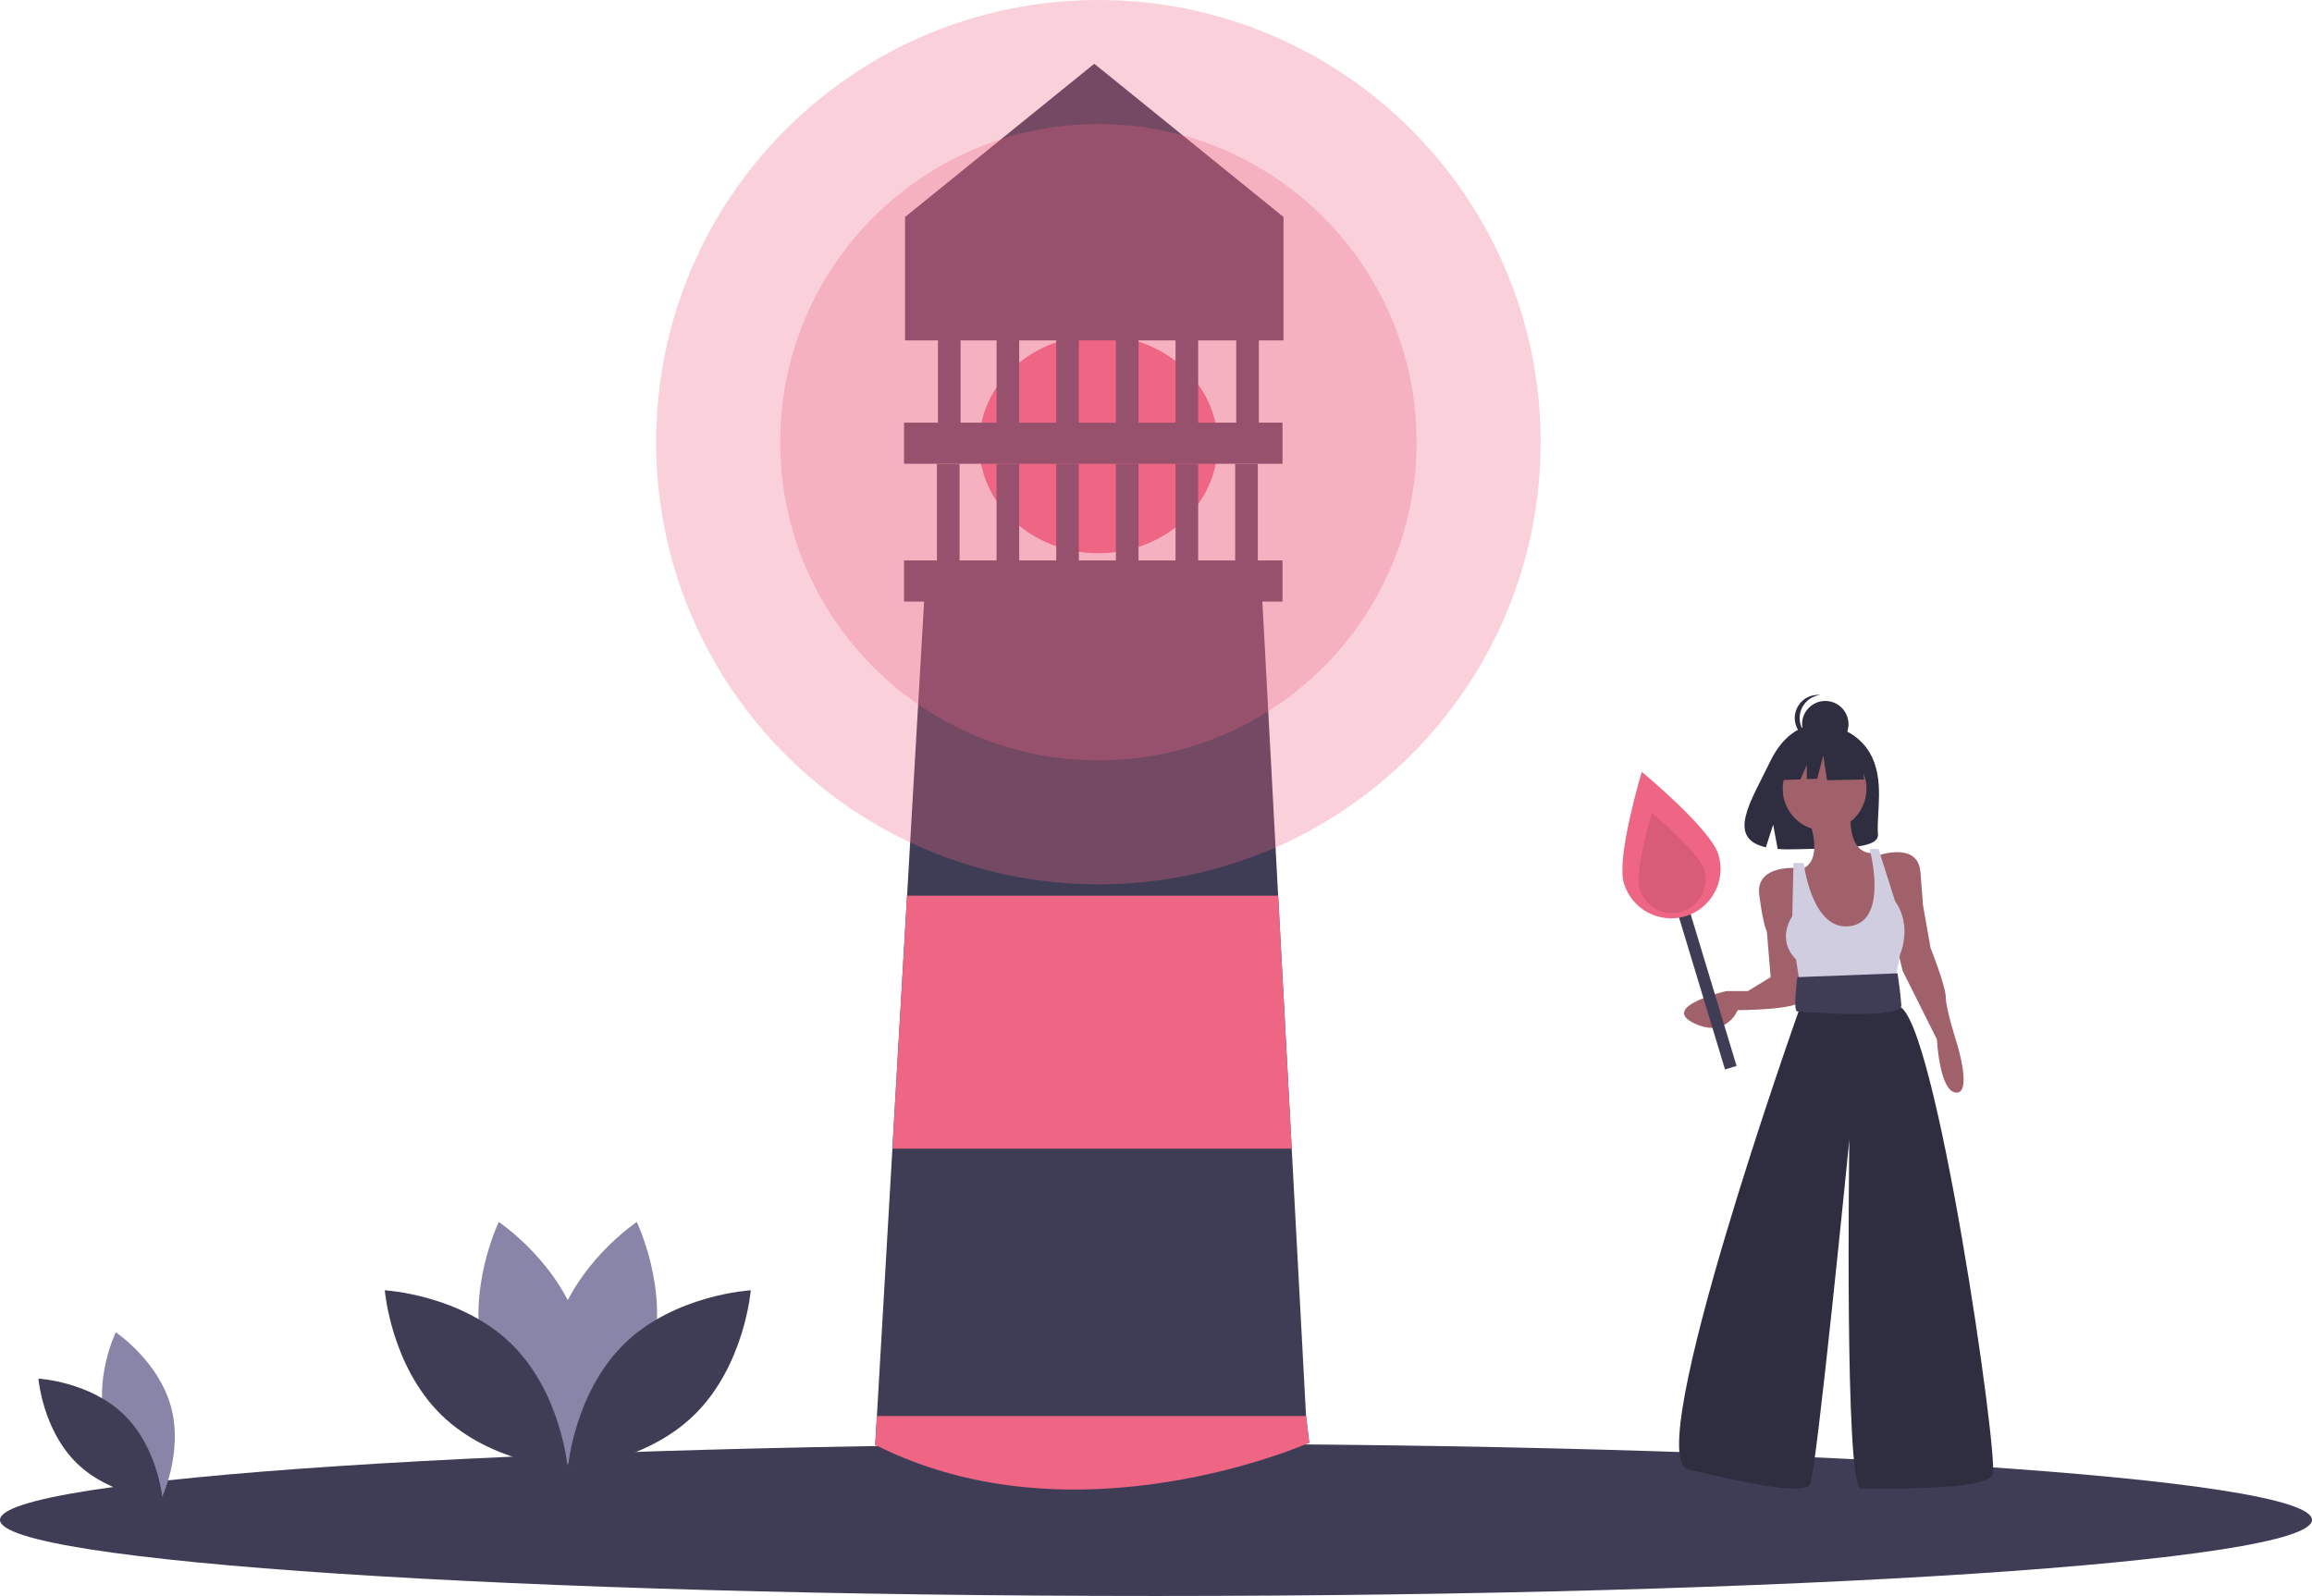
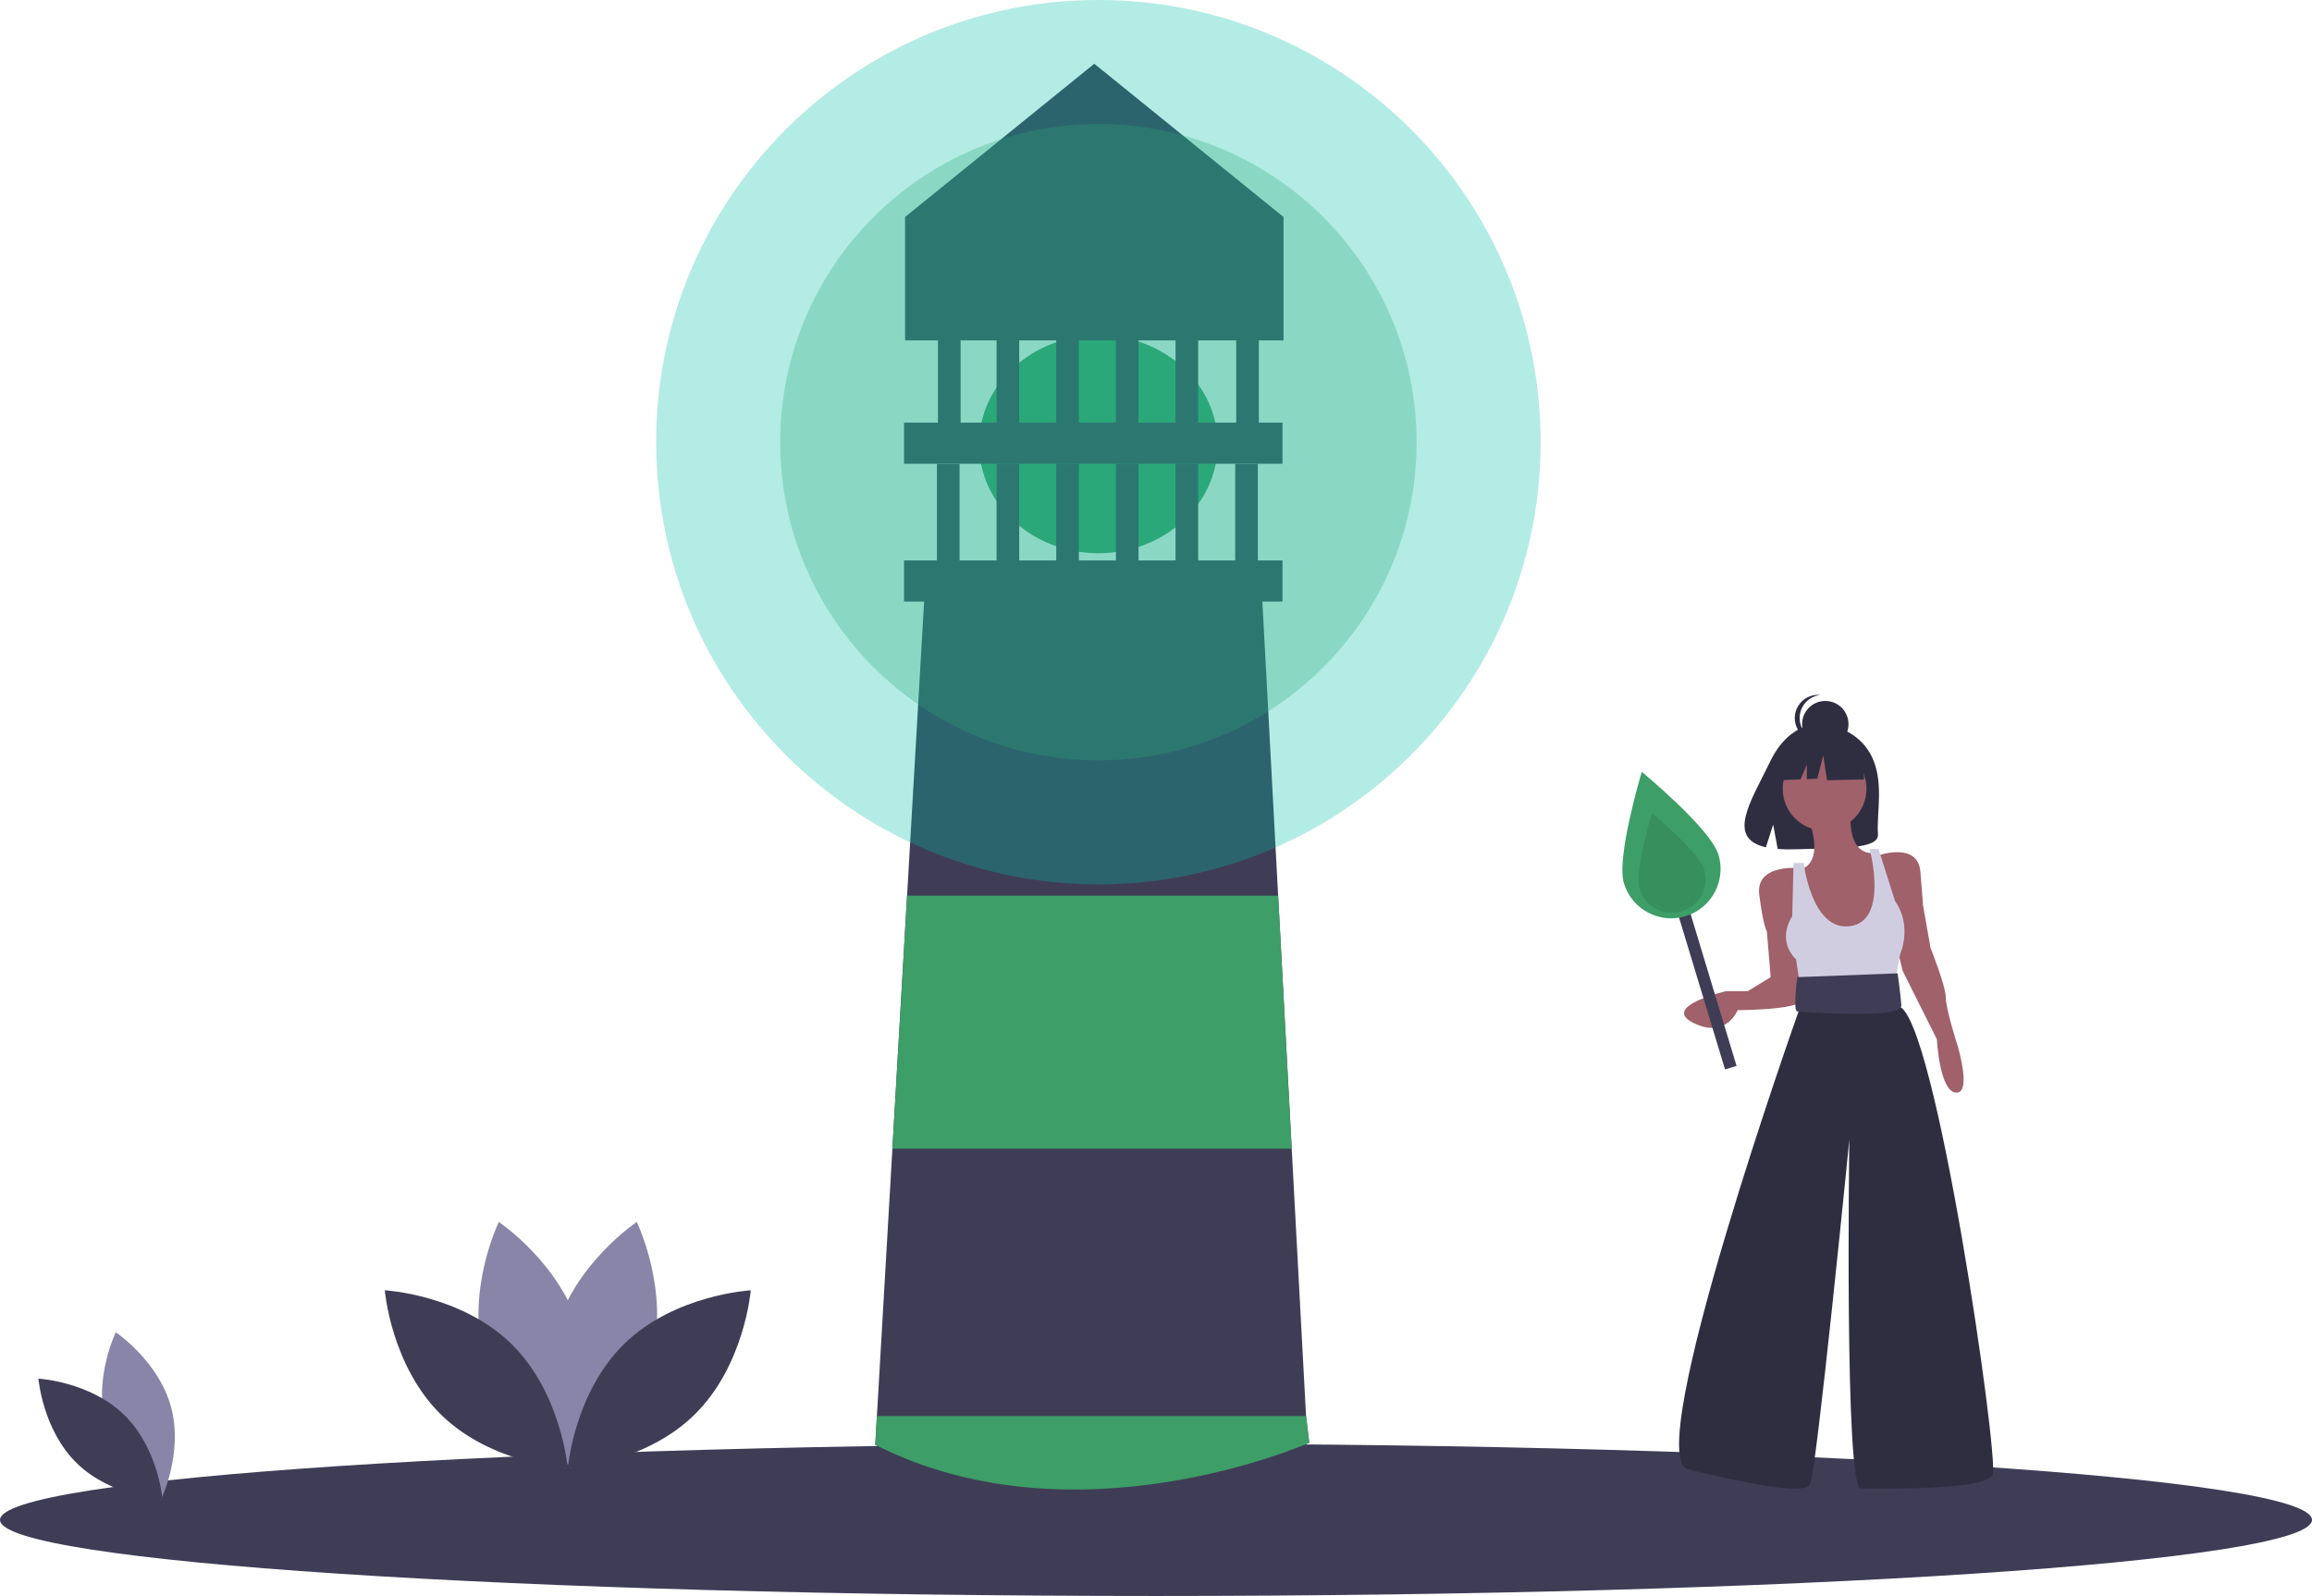
- <svg xmlns="http://www.w3.org/2000/svg" id="bd4103a6-87b0-4a08-8ab5-5811762a7009" data-name="Layer 1" width="1124" height="776" viewBox="0 0 1124 776">
-   <ellipse cx="562" cy="739" rx="562" ry="37" fill="#3f3d56" />
-   <ellipse cx="534" cy="216" rx="58" ry="53" fill="#ef6584" />
-   <path d="M674.5,763.5s-123.5,49.5-211,1l.81-14,7.54-130,7.13-123,8.52-147h164l7.88,147,6.6,123,6.97,130Z" transform="translate(-38 -62)" fill="#3f3d56" />
-   <path d="M463.5,350.5" transform="translate(-38 -62)" fill="none" stroke="#2f2e41" stroke-miterlimit="10" />
-   <path d="M674.5,763.5s-113.5,50.5-211,1l.81-14H672.95Z" transform="translate(-38 -62)" fill="#ef6584" />
-   <polygon points="627.98 558.5 433.85 558.5 440.98 435.5 621.38 435.5 627.98 558.5" fill="#ef6584" />
-   <rect x="439.5" y="272.5" width="184" height="20" fill="#3f3d56" />
-   <rect x="439.5" y="205.5" width="184" height="20" fill="#3f3d56" />
-   <rect x="455.5" y="225.5" width="11" height="52" fill="#3f3d56" />
-   <rect x="484.5" y="225.5" width="11" height="52" fill="#3f3d56" />
-   <rect x="513.5" y="225.5" width="11" height="52" fill="#3f3d56" />
-   <rect x="542.5" y="225.5" width="11" height="52" fill="#3f3d56" />
-   <rect x="571.5" y="225.5" width="11" height="52" fill="#3f3d56" />
-   <rect x="484.5" y="146" width="11" height="68.5" fill="#3f3d56" />
-   <rect x="513.5" y="146" width="11" height="68.5" fill="#3f3d56" />
-   <rect x="542.5" y="146" width="11" height="68.5" fill="#3f3d56" />
-   <rect x="571.5" y="146" width="11" height="68.5" fill="#3f3d56" />
-   <rect x="600.5" y="225.5" width="11" height="52" fill="#3f3d56" />
-   <rect x="456" y="154" width="11" height="61" fill="#3f3d56" />
-   <rect x="601" y="154" width="11" height="61" fill="#3f3d56" />
-   <polygon points="624 165.5 440 165.5 440 105.5 532 31 624 105.5 624 165.5" fill="#3f3d56" />
-   <circle cx="534" cy="215" r="154.695" fill="#ef6584" opacity="0.3" />
-   <circle cx="534" cy="215" r="215" fill="#ef6584" opacity="0.3" />
-   <path d="M89.409,754.734c6.073,22.45,26.875,36.354,26.875,36.354s10.955-22.495,4.882-44.945-26.875-36.354-26.875-36.354S83.335,732.284,89.409,754.734Z" transform="translate(-38 -62)" fill="#8985a8" />
-   <path d="M98.333,749.91c16.665,16.223,18.7,41.16,18.7,41.16S92.049,789.706,75.385,773.483,56.684,732.323,56.684,732.323,81.668,733.687,98.333,749.91Z" transform="translate(-38 -62)" fill="#3f3d56" />
-   <path d="M354.757,722.408c-8.953,33.096-39.62,53.593-39.62,53.593s-16.151-33.162-7.197-66.258,39.62-53.593,39.62-53.593S363.71,689.312,354.757,722.408Z" transform="translate(-38 -62)" fill="#8985a8" />
-   <path d="M273.309,722.408c8.953,33.096,39.62,53.593,39.62,53.593s16.151-33.162,7.197-66.258-39.62-53.593-39.62-53.593S264.356,689.312,273.309,722.408Z" transform="translate(-38 -62)" fill="#8985a8" />
-   <path d="M286.465,715.295c24.568,23.916,27.568,60.679,27.568,60.679s-36.831-2.011-61.399-25.927S225.066,689.369,225.066,689.369,261.897,691.38,286.465,715.295Z" transform="translate(-38 -62)" fill="#3f3d56" />
-   <path d="M341.601,715.295C317.034,739.211,314.033,775.975,314.033,775.975s36.831-2.011,61.399-25.927S403,689.369,403,689.369,366.169,691.38,341.601,715.295Z" transform="translate(-38 -62)" fill="#3f3d56" />
-   <path d="M946.958,427.973c-7.884-13.322-23.483-13.943-23.483-13.943s-15.2-1.944-24.951,18.346c-9.088,18.912-21.632,37.171-2.019,41.598l3.543-11.026,2.194,11.847a76.737,76.737,0,0,0,8.391.143c21.003-.678,41.005.198,40.361-7.338C950.138,457.581,954.544,440.791,946.958,427.973Z" transform="translate(-38 -62)" fill="#2f2e41" />
-   <circle cx="887.046" cy="383.501" r="20.358" fill="#a0616a" />
-   <path d="M916.718,458.765s9.253,21.591-3.084,25.91l12.338,40.715,20.975-1.234,5.552-13.572-1.234-20.358-1.851-13.572s-12.955,3.084-11.721-19.741Z" transform="translate(-38 -62)" fill="#a0616a" />
-   <path d="M911.783,484.057s-20.358-1.851-18.507,12.955,3.701,17.89,3.701,17.89l1.851,22.208-11.104,6.786H877.236s-32.079,7.403-16.039,15.422,21.591-6.169,21.591-6.169,29.611,0,31.462-4.935S911.783,484.057,911.783,484.057Z" transform="translate(-38 -62)" fill="#a0616a" />
-   <path d="M951.264,477.888s19.124-6.786,20.358,8.02,1.234,16.039,1.234,16.039l3.701,20.975s7.403,18.507,7.403,24.059,5.552,22.825,5.552,22.825,7.403,24.059-.617,23.442-9.253-25.91-9.253-25.91l-16.656-33.313-4.935-20.358Z" transform="translate(-38 -62)" fill="#a0616a" />
-   <path d="M914.867,481.59h-4.935l-.617,25.91s-8.02,11.104,1.851,20.975l2.468,16.039,45.034-1.851,3.084-16.656s6.169-13.572-2.468-25.91L951.264,474.804h-4.318s10.002,36.877-11.104,37.631C918.569,513.052,914.867,481.59,914.867,481.59Z" transform="translate(-38 -62)" fill="#d0cde1" />
-   <path d="M916.101,541.429l-3.701,12.338S835.287,770.915,858.729,776.468s56.138,12.955,59.222,7.403,19.124-167.797,19.124-167.797-2.468,169.647,5.552,169.647,61.073,1.234,64.157-6.786-27.76-222.701-45.651-227.636l-4.935-11.104Z" transform="translate(-38 -62)" fill="#2f2e41" />
-   <path d="M960.518,535.26l-48.735,1.851s-2.224,16.656,0,16.656c.617,0,51.203,4.318,50.586-3.084S960.518,535.26,960.518,535.26Z" transform="translate(-38 -62)" fill="#3f3d56" />
-   <circle cx="887.384" cy="352.097" r="11.279" fill="#2f2e41" />
-   <path d="M912.918,411.129a11.279,11.279,0,0,1,10.091-11.215,11.279,11.279,0,1,0,0,22.43A11.279,11.279,0,0,1,912.918,411.129Z" transform="translate(-38 -62)" fill="#2f2e41" />
-   <polygon points="905.472 364.689 890.062 356.616 868.78 359.919 864.377 379.366 875.338 378.944 878.4 371.799 878.4 378.826 883.457 378.632 886.392 367.257 888.227 379.366 906.206 378.999 905.472 364.689" fill="#2f2e41" />
-   <rect x="863.757" y="494.973" width="5.869" height="88.038" transform="translate(-156.9606 212.1215) rotate(-16.83579)" fill="#3f3d56" />
-   <path d="M873.438,477.548A24.01,24.01,0,0,1,827.475,491.456c-3.841-12.692,8.697-54.159,8.697-54.159S869.597,464.856,873.438,477.548Z" transform="translate(-38 -62)" fill="#ef6584" />
-   <path d="M866.435,484.754a16.346,16.346,0,1,1-31.29,9.468c-2.615-8.641,5.921-36.87,5.921-36.87S863.821,476.113,866.435,484.754Z" transform="translate(-38 -62)" opacity="0.1" />
+ <svg xmlns="http://www.w3.org/2000/svg" id="eBEUeSiLnIK1" viewBox="0 0 1124 776" shape-rendering="geometricPrecision" text-rendering="geometricPrecision">
+   <style>#eBEUeSiLnIK23_ts {animation: eBEUeSiLnIK23_ts__ts 6000ms linear infinite normal forwards}@keyframes eBEUeSiLnIK23_ts__ts { 0% {transform: translate(534px,215px) scale(1,1)} 27.778% {transform: translate(534px,215px) scale(5,5)} 55.556% {transform: translate(534px,215px) scale(1,1)} 83.333% {transform: translate(534px,215px) scale(5,5)} 88.889% {transform: translate(534px,215px) scale(2.333333,2.333333)} 91.667% {transform: translate(534px,215px) scale(1.666667,1.666667)} 94.444% {transform: translate(534px,215px) scale(1,1)} 97.222% {transform: translate(534px,215px) scale(1,1)} 100% {transform: translate(534px,215px) scale(1,1)}} #eBEUeSiLnIK23 {animation: eBEUeSiLnIK23_c_o 6000ms linear infinite normal forwards}@keyframes eBEUeSiLnIK23_c_o { 0% {opacity: 1} 25% {opacity: 0} 27.778% {opacity: 0} 55.556% {opacity: 0} 58.333% {opacity: 1} 80.556% {opacity: 1} 83.333% {opacity: 0} 88.889% {opacity: 0} 91.667% {opacity: 0} 94.444% {opacity: 0} 97.222% {opacity: 1} 100% {opacity: 1}} #eBEUeSiLnIK25_ts {animation: eBEUeSiLnIK25_ts__ts 6000ms linear infinite normal forwards}@keyframes eBEUeSiLnIK25_ts__ts { 0% {transform: translate(534px,215px) scale(1,1)} 2.778% {transform: translate(534px,215px) scale(1,1)} 30.556% {transform: translate(534px,215px) scale(3.5,3.5)} 66.667% {transform: translate(534px,215px) scale(1,1)} 88.889% {transform: translate(534px,215px) scale(3.5,3.5)} 94.444% {transform: translate(534px,215px) scale(1,1)} 100% {transform: translate(534px,215px) scale(1,1)}} #eBEUeSiLnIK25 {animation: eBEUeSiLnIK25_c_o 6000ms linear infinite normal forwards}@keyframes eBEUeSiLnIK25_c_o { 0% {opacity: 1} 2.778% {opacity: 1} 27.778% {opacity: 1} 30.556% {opacity: 0} 66.667% {opacity: 0} 69.444% {opacity: 1} 88.889% {opacity: 0} 91.667% {opacity: 0} 94.444% {opacity: 0} 97.222% {opacity: 1} 100% {opacity: 1}}</style>
+   <ellipse id="eBEUeSiLnIK2" rx="562" ry="37" transform="matrix(1 0 0 1 562 739)" fill="rgb(63,61,86)" stroke="none" stroke-width="1" />
+   <ellipse id="eBEUeSiLnIK3" rx="58" ry="53" transform="matrix(1 0 0 1 534 216)" fill="rgb(61,158,103)" stroke="none" stroke-width="1" />
+   <path id="eBEUeSiLnIK4" d="M674.5,763.5C674.5,763.5,551,813,463.5,764.5L464.31,750.5L471.85,620.5L478.98,497.5L487.5,350.5L651.5,350.5L659.38,497.5L665.98,620.5L672.95,750.5Z" transform="matrix(1 0 0 1 -38 -62)" fill="rgb(63,61,86)" stroke="none" stroke-width="1" />
+   <path id="eBEUeSiLnIK5" d="" transform="matrix(1 0 0 1 -38 -62)" fill="none" stroke="rgb(47,46,65)" stroke-width="1" stroke-miterlimit="10" />
+   <path id="eBEUeSiLnIK6" d="M674.5,763.5C674.5,763.5,561,814,463.5,764.5L464.31,750.5L672.95,750.5Z" transform="matrix(1 0 0 1 -38 -62)" fill="rgb(61,158,103)" stroke="none" stroke-width="1" />
+   <polygon id="eBEUeSiLnIK7" points="627.98,558.5 433.85,558.5 440.98,435.5 621.38,435.5 627.98,558.5" fill="rgb(61,158,103)" stroke="none" stroke-width="1" />
+   <rect id="eBEUeSiLnIK8" width="184" height="20" rx="0" ry="0" transform="matrix(1 0 0 1 439.5 272.5)" fill="rgb(63,61,86)" stroke="none" stroke-width="1" />
+   <rect id="eBEUeSiLnIK9" width="184" height="20" rx="0" ry="0" transform="matrix(1 0 0 1 439.5 205.5)" fill="rgb(63,61,86)" stroke="none" stroke-width="1" />
+   <rect id="eBEUeSiLnIK10" width="11" height="52" rx="0" ry="0" transform="matrix(1 0 0 1 455.5 225.5)" fill="rgb(63,61,86)" stroke="none" stroke-width="1" />
+   <rect id="eBEUeSiLnIK11" width="11" height="52" rx="0" ry="0" transform="matrix(1 0 0 1 484.5 225.5)" fill="rgb(63,61,86)" stroke="none" stroke-width="1" />
+   <rect id="eBEUeSiLnIK12" width="11" height="52" rx="0" ry="0" transform="matrix(1 0 0 1 513.5 225.5)" fill="rgb(63,61,86)" stroke="none" stroke-width="1" />
+   <rect id="eBEUeSiLnIK13" width="11" height="52" rx="0" ry="0" transform="matrix(1 0 0 1 542.5 225.5)" fill="rgb(63,61,86)" stroke="none" stroke-width="1" />
+   <rect id="eBEUeSiLnIK14" width="11" height="52" rx="0" ry="0" transform="matrix(1 0 0 1 571.5 225.5)" fill="rgb(63,61,86)" stroke="none" stroke-width="1" />
+   <rect id="eBEUeSiLnIK15" width="11" height="68.5" rx="0" ry="0" transform="matrix(1 0 0 1 484.5 146)" fill="rgb(63,61,86)" stroke="none" stroke-width="1" />
+   <rect id="eBEUeSiLnIK16" width="11" height="68.5" rx="0" ry="0" transform="matrix(1 0 0 1 513.5 146)" fill="rgb(63,61,86)" stroke="none" stroke-width="1" />
+   <rect id="eBEUeSiLnIK17" width="11" height="68.5" rx="0" ry="0" transform="matrix(1 0 0 1 542.5 146)" fill="rgb(63,61,86)" stroke="none" stroke-width="1" />
+   <rect id="eBEUeSiLnIK18" width="11" height="68.5" rx="0" ry="0" transform="matrix(1 0 0 1 571.5 146)" fill="rgb(63,61,86)" stroke="none" stroke-width="1" />
+   <rect id="eBEUeSiLnIK19" width="11" height="52" rx="0" ry="0" transform="matrix(1 0 0 1 600.5 225.5)" fill="rgb(63,61,86)" stroke="none" stroke-width="1" />
+   <rect id="eBEUeSiLnIK20" width="11" height="61" rx="0" ry="0" transform="matrix(1 0 0 1 456 154)" fill="rgb(63,61,86)" stroke="none" stroke-width="1" />
+   <rect id="eBEUeSiLnIK21" width="11" height="61" rx="0" ry="0" transform="matrix(1 0 0 1 601 154)" fill="rgb(63,61,86)" stroke="none" stroke-width="1" />
+   <polygon id="eBEUeSiLnIK22" points="624,165.5 440,165.5 440,105.5 532,31 624,105.5 624,165.5" fill="rgb(63,61,86)" stroke="none" stroke-width="1" />
+   <g id="eBEUeSiLnIK23_ts" transform="translate(534,215) scale(1,1)">
+     <g id="eBEUeSiLnIK23" transform="translate(-534,-215)">
+       <circle id="eBEUeSiLnIK24" r="154.695" transform="matrix(1 0 0 1 534 215)" opacity="0.3" fill="rgb(61,158,103)" stroke="none" stroke-width="1" />
+     </g>
+   </g>
+   <g id="eBEUeSiLnIK25_ts" transform="translate(534,215) scale(1,1)">
+     <g id="eBEUeSiLnIK25" transform="translate(-534,-215)">
+       <circle id="eBEUeSiLnIK26" r="215" transform="matrix(1 0 0 1 534 215)" opacity="0.3" fill="rgb(0,191,166)" stroke="none" stroke-width="1" />
+     </g>
+   </g>
+   <path id="eBEUeSiLnIK27" d="M89.409,754.734C95.482,777.185,116.284,791.088,116.284,791.088C116.284,791.088,127.239,768.594,121.166,746.144C115.093,723.693,94.291,709.79,94.291,709.79C94.291,709.79,83.335,732.284,89.409,754.734Z" transform="matrix(1 0 0 1 -38 -62)" fill="rgb(137,133,168)" stroke="none" stroke-width="1" />
+   <path id="eBEUeSiLnIK28" d="M98.333,749.91C114.998,766.132,117.033,791.07,117.033,791.07C117.033,791.07,92.049,789.706,75.385,773.483C58.72,757.261,56.684,732.323,56.684,732.323C56.684,732.323,81.668,733.687,98.333,749.91Z" transform="matrix(1 0 0 1 -38 -62)" fill="rgb(63,61,86)" stroke="none" stroke-width="1" />
+   <path id="eBEUeSiLnIK29" d="M354.757,722.408C345.804,755.504,315.138,776.002,315.138,776.002C315.138,776.002,298.987,742.839,307.94,709.743C316.893,676.647,347.56,656.15,347.56,656.15C347.56,656.15,363.71,689.312,354.757,722.408Z" transform="matrix(1 0 0 1 -38 -62)" fill="rgb(137,133,168)" stroke="none" stroke-width="1" />
+   <path id="eBEUeSiLnIK30" d="M273.309,722.408C282.262,755.504,312.928,776.002,312.928,776.002C312.928,776.002,329.079,742.839,320.126,709.743C311.173,676.647,280.506,656.15,280.506,656.15C280.506,656.15,264.356,689.312,273.309,722.408Z" transform="matrix(1 0 0 1 -38 -62)" fill="rgb(137,133,168)" stroke="none" stroke-width="1" />
+   <path id="eBEUeSiLnIK31" d="M286.465,715.295C311.032,739.211,314.033,775.975,314.033,775.975C314.033,775.975,277.202,773.964,252.634,750.048C228.067,726.133,225.066,689.369,225.066,689.369C225.066,689.369,261.897,691.38,286.465,715.295Z" transform="matrix(1 0 0 1 -38 -62)" fill="rgb(63,61,86)" stroke="none" stroke-width="1" />
+   <path id="eBEUeSiLnIK32" d="M341.601,715.295C317.034,739.211,314.033,775.975,314.033,775.975C314.033,775.975,350.864,773.964,375.432,750.048C399.999,726.133,403,689.369,403,689.369C403,689.369,366.169,691.38,341.601,715.295Z" transform="matrix(1 0 0 1 -38 -62)" fill="rgb(63,61,86)" stroke="none" stroke-width="1" />
+   <path id="eBEUeSiLnIK33" d="M946.958,427.973C939.074,414.651,923.475,414.03,923.475,414.03C923.475,414.03,908.275,412.086,898.525,432.376C889.436,451.288,876.893,469.547,896.505,473.974L900.048,462.948L902.242,474.795C905.034,474.996,907.835,475.044,910.633,474.939C931.636,474.261,951.638,475.137,950.994,467.6C950.138,457.581,954.544,440.791,946.958,427.973Z" transform="matrix(1 0 0 1 -38 -62)" fill="rgb(47,46,65)" stroke="none" stroke-width="1" />
+   <circle id="eBEUeSiLnIK34" r="20.358" transform="matrix(1 0 0 1 887.046 383.501)" fill="rgb(160,97,106)" stroke="none" stroke-width="1" />
+   <path id="eBEUeSiLnIK35" d="M916.718,458.765C916.718,458.765,925.971,480.356,913.633,484.674L925.971,525.39L946.946,524.156L952.498,510.584L951.264,490.226L949.413,476.655C949.413,476.655,936.459,479.739,937.692,456.914Z" transform="matrix(1 0 0 1 -38 -62)" fill="rgb(160,97,106)" stroke="none" stroke-width="1" />
+   <path id="eBEUeSiLnIK36" d="M911.783,484.057C911.783,484.057,891.425,482.207,893.276,497.012C895.126,511.818,896.977,514.902,896.977,514.902L898.828,537.111L887.724,543.897L877.236,543.897C877.236,543.897,845.158,551.299,861.197,559.319C877.236,567.339,882.788,553.15,882.788,553.15C882.788,553.15,912.4,553.15,914.25,548.215C916.101,543.28,911.783,484.057,911.783,484.057Z" transform="matrix(1 0 0 1 -38 -62)" fill="rgb(160,97,106)" stroke="none" stroke-width="1" />
+   <path id="eBEUeSiLnIK37" d="M951.264,477.888C951.264,477.888,970.388,471.103,971.622,485.908C972.856,500.714,972.856,501.948,972.856,501.948L976.557,522.922C976.557,522.922,983.96,541.429,983.96,546.981C983.96,552.533,989.512,569.806,989.512,569.806C989.512,569.806,996.915,593.865,988.895,593.249C980.875,592.632,979.642,567.339,979.642,567.339L962.985,534.026L958.05,513.669Z" transform="matrix(1 0 0 1 -38 -62)" fill="rgb(160,97,106)" stroke="none" stroke-width="1" />
+   <path id="eBEUeSiLnIK38" d="M914.867,481.59L909.932,481.59L909.315,507.5C909.315,507.5,901.295,518.604,911.166,528.474L913.633,544.514L958.667,542.663L961.751,526.007C961.751,526.007,967.92,512.435,959.284,500.097L951.264,474.804L946.946,474.804C946.946,474.804,956.947,511.681,935.842,512.435C918.569,513.052,914.867,481.59,914.867,481.59Z" transform="matrix(1 0 0 1 -38 -62)" fill="rgb(208,205,225)" stroke="none" stroke-width="1" />
+   <path id="eBEUeSiLnIK39" d="M916.101,541.429L912.4,553.767C912.4,553.767,835.287,770.915,858.729,776.468C882.171,782.02,914.867,789.422,917.952,783.87C921.036,778.318,937.075,616.074,937.075,616.074C937.075,616.074,934.608,785.721,942.628,785.721C950.647,785.721,1003.701,786.955,1006.785,778.935C1009.87,770.916,979.025,556.235,961.135,551.299L956.199,540.195Z" transform="matrix(1 0 0 1 -38 -62)" fill="rgb(47,46,65)" stroke="none" stroke-width="1" />
+   <path id="eBEUeSiLnIK40" d="M960.518,535.26L911.783,537.111C911.783,537.111,909.558,553.767,911.783,553.767C912.4,553.767,962.985,558.085,962.368,550.683C961.751,543.28,960.518,535.26,960.518,535.26Z" transform="matrix(1 0 0 1 -38 -62)" fill="rgb(63,61,86)" stroke="none" stroke-width="1" />
+   <circle id="eBEUeSiLnIK41" r="11.279" transform="matrix(1 0 0 1 887.384 352.097)" fill="rgb(47,46,65)" stroke="none" stroke-width="1" />
+   <path id="eBEUeSiLnIK42" d="M912.918,411.129C912.919,405.36,917.273,400.522,923.01,399.914C918.718,399.457,914.542,401.489,912.253,405.148C909.965,408.807,909.965,413.451,912.253,417.11C914.542,420.769,918.718,422.802,923.01,422.345C917.273,421.737,912.919,416.898,912.918,411.129Z" transform="matrix(1 0 0 1 -38 -62)" fill="rgb(47,46,65)" stroke="none" stroke-width="1" />
+   <polygon id="eBEUeSiLnIK43" points="905.472,364.689 890.062,356.616 868.78,359.919 864.377,379.366 875.338,378.944 878.4,371.799 878.4,378.826 883.457,378.632 886.392,367.257 888.227,379.366 906.206,378.999 905.472,364.689" fill="rgb(47,46,65)" stroke="none" stroke-width="1" />
+   <rect id="eBEUeSiLnIK44" width="5.869" height="88.038" rx="0" ry="0" transform="matrix(0.957139 -0.28963 0.28963 0.957139 813.1332 435.709)" fill="rgb(63,61,86)" stroke="none" stroke-width="1" />
+   <path id="eBEUeSiLnIK45" d="M873.438,477.548C877.275,490.239,870.099,503.638,857.409,507.478C844.719,511.318,831.318,504.145,827.475,491.456C823.635,478.764,836.172,437.297,836.172,437.297C836.172,437.297,869.597,464.856,873.438,477.548Z" transform="matrix(1 0 0 1 -38 -62)" fill="rgb(61,158,103)" stroke="none" stroke-width="1" />
+   <path id="eBEUeSiLnIK46" d="M866.435,484.754C869.05,493.394,864.165,502.518,855.524,505.133C846.884,507.748,837.76,502.863,835.145,494.222C832.53,485.582,841.066,457.352,841.066,457.352C841.066,457.352,863.821,476.113,866.435,484.754Z" transform="matrix(1 0 0 1 -38 -62)" opacity="0.1" fill="rgb(0,0,0)" stroke="none" stroke-width="1" />
</svg>
